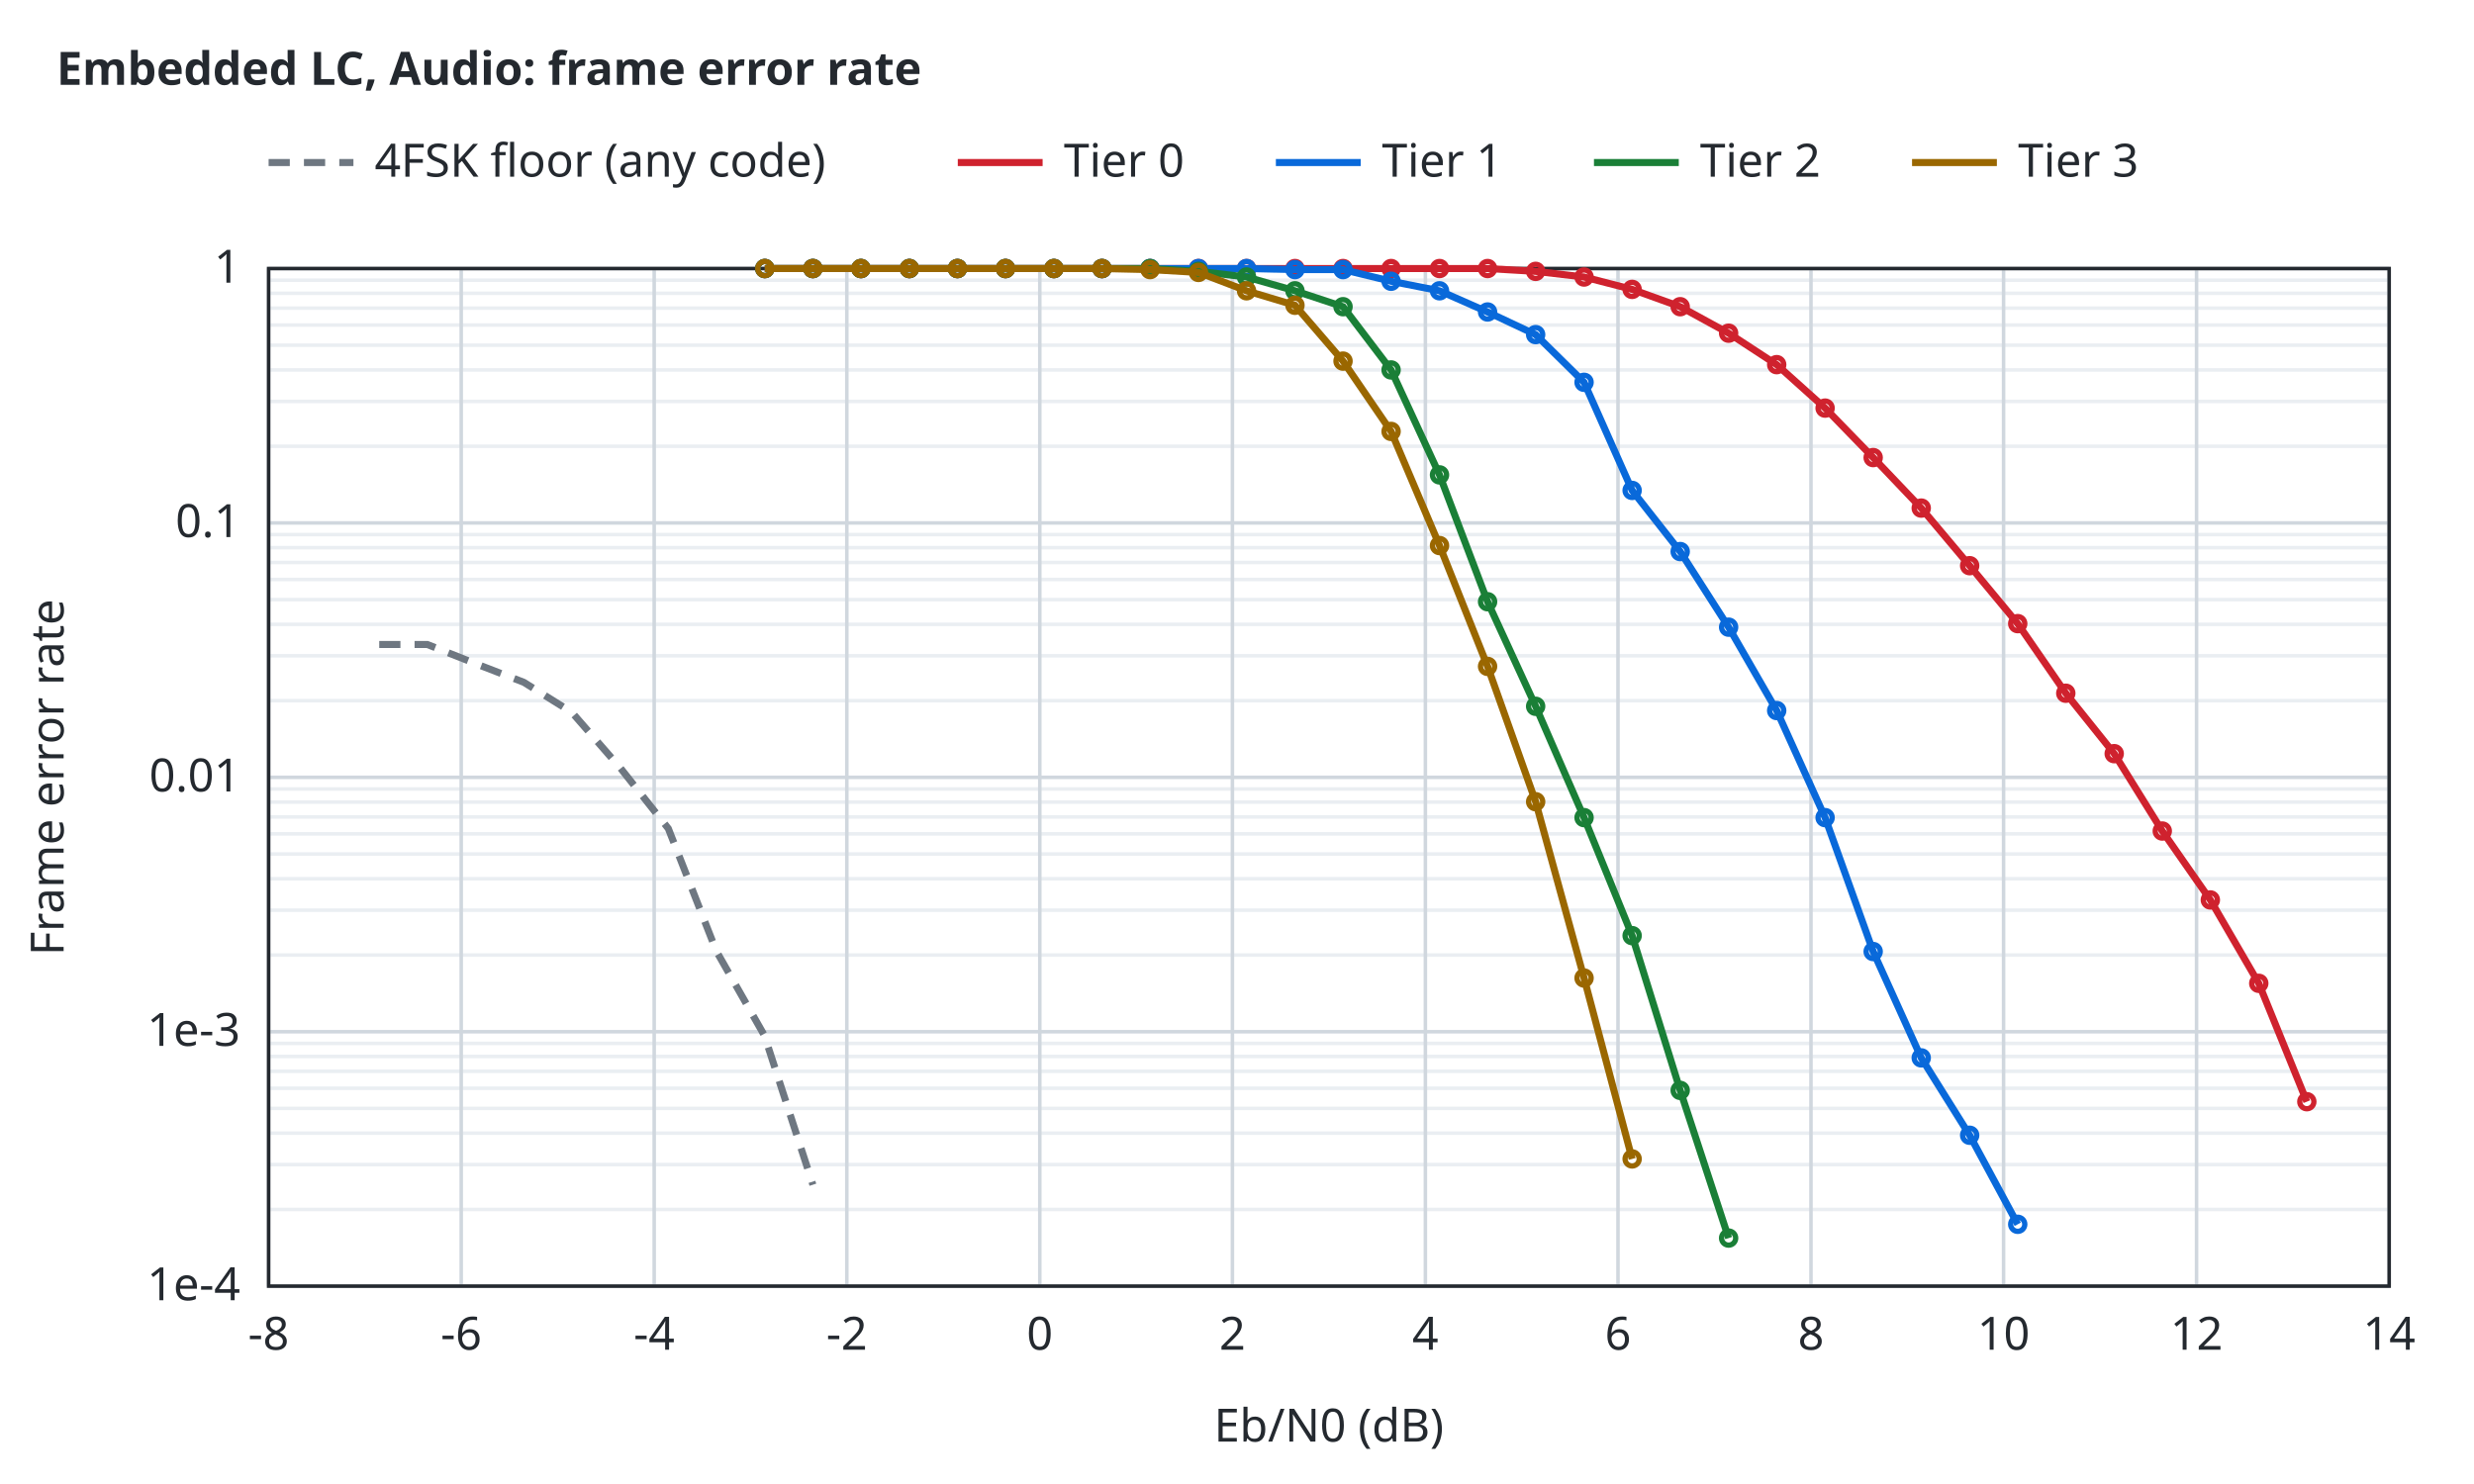
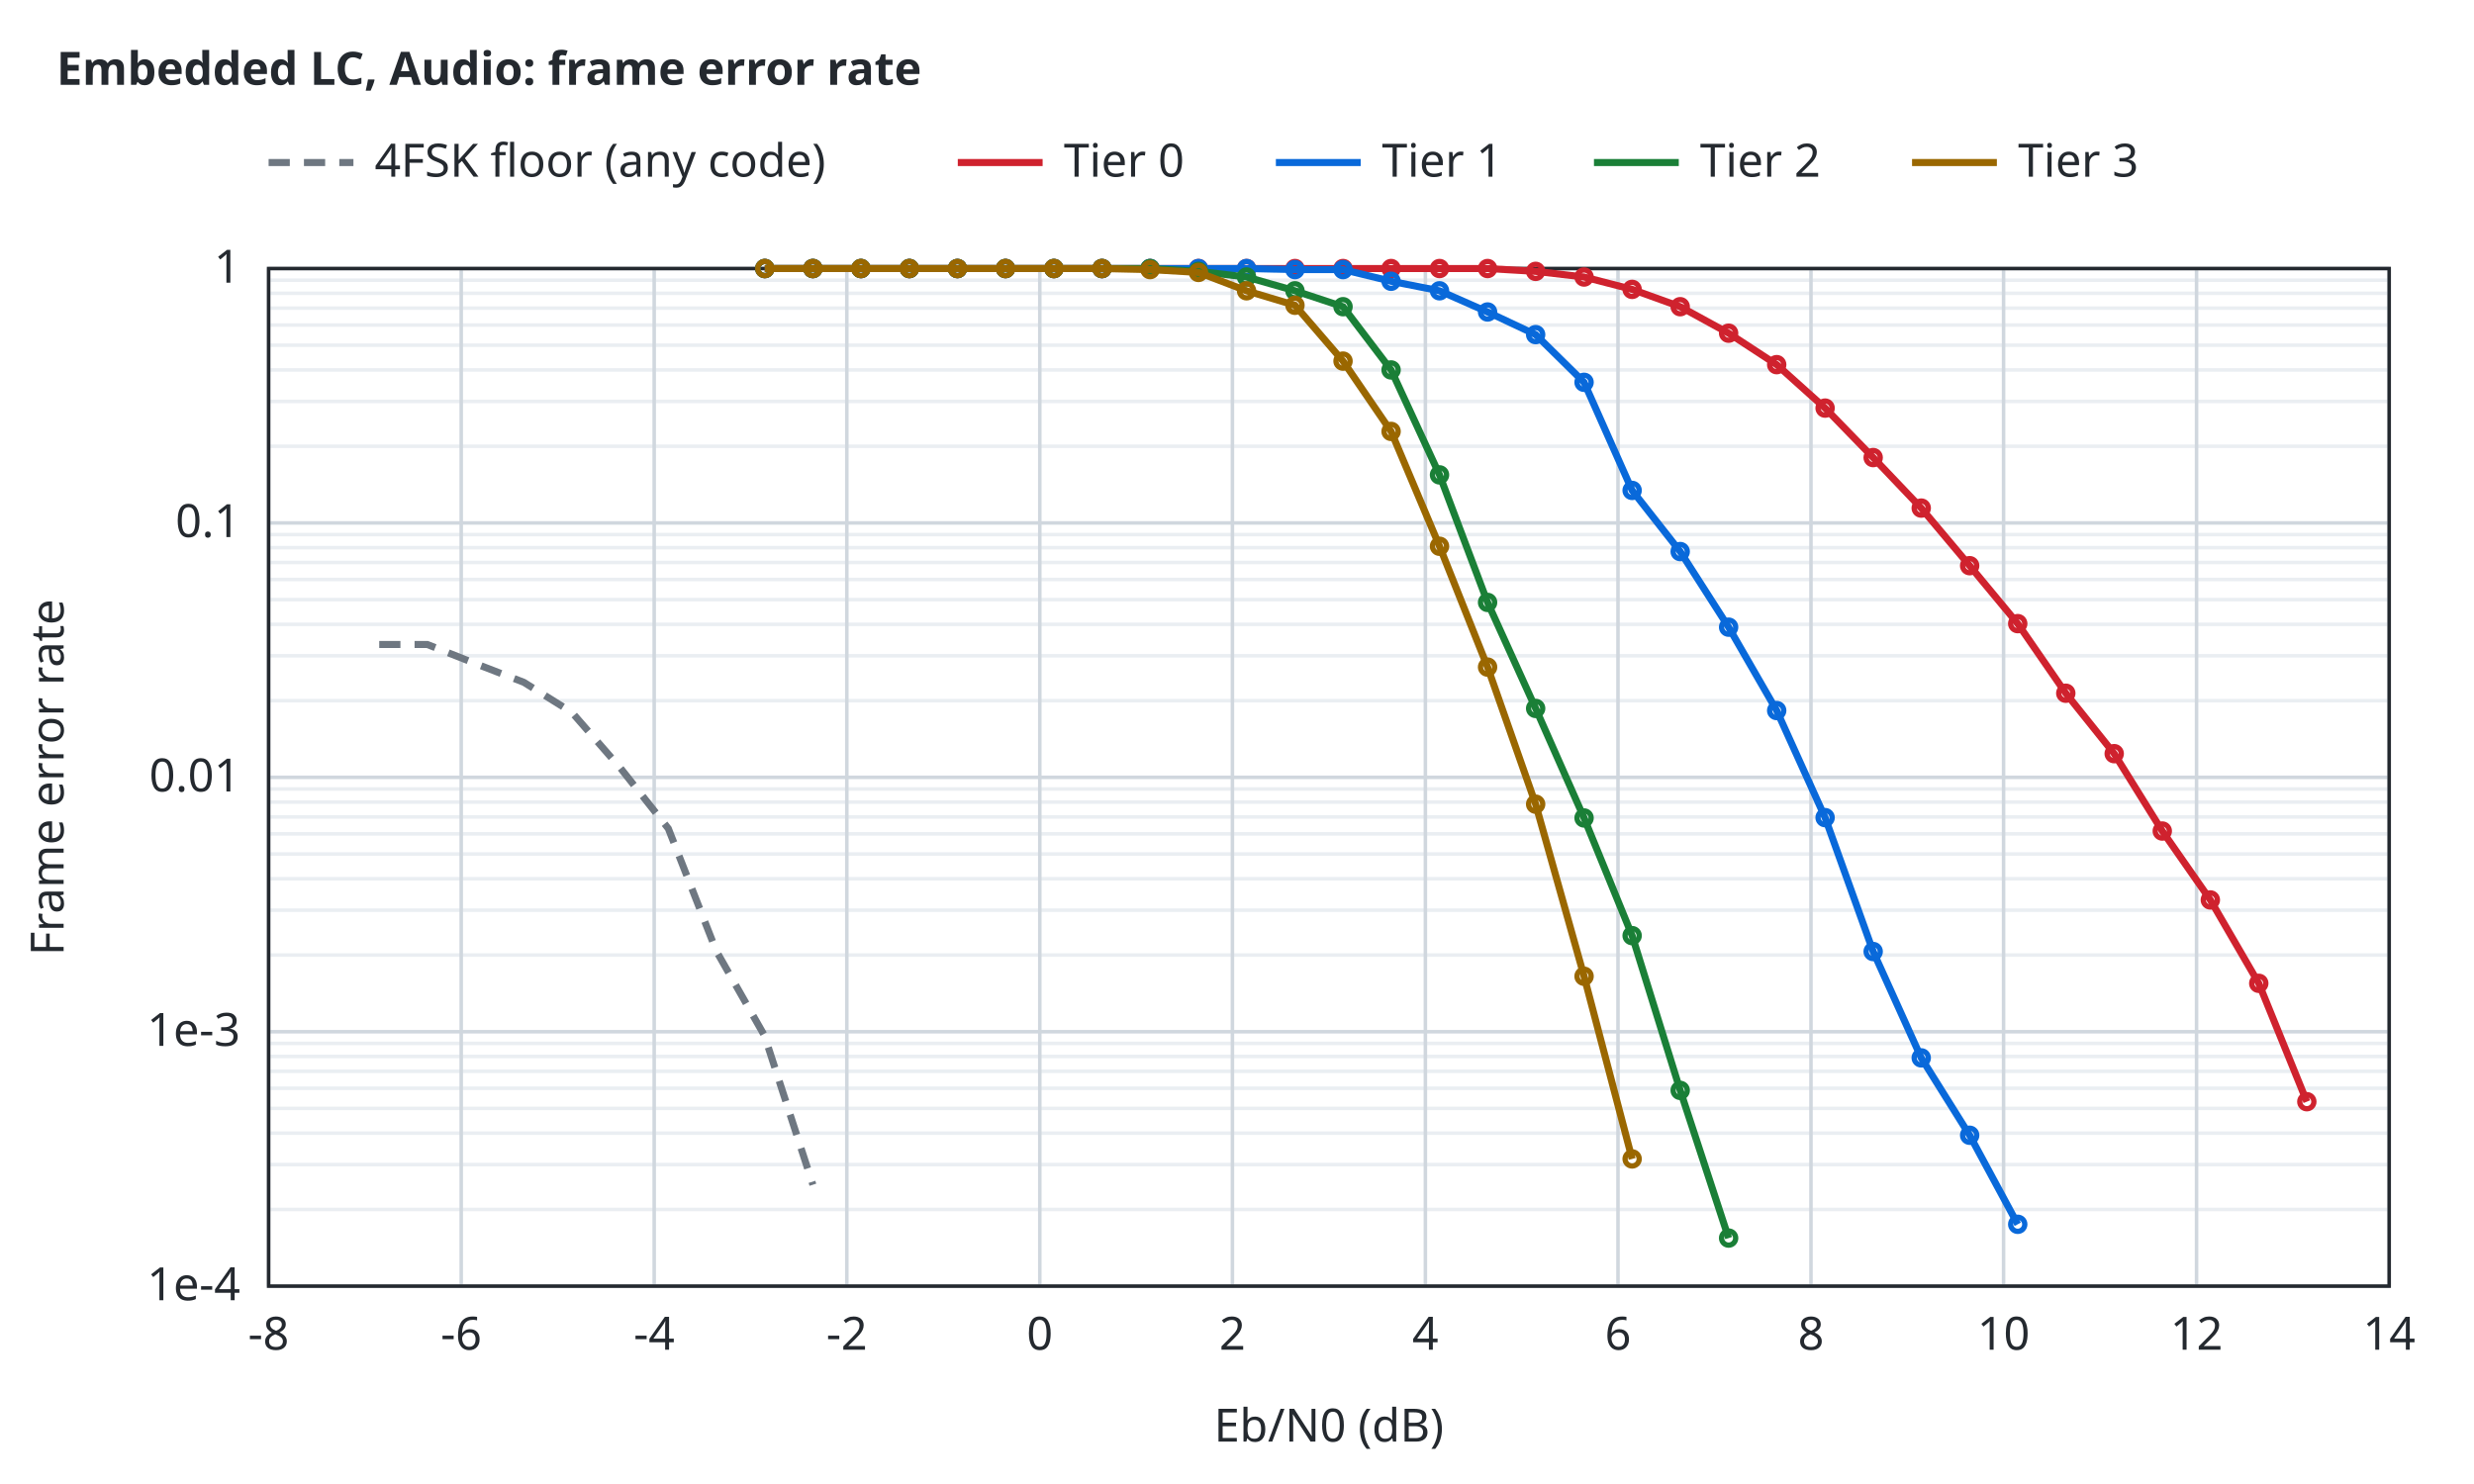
<svg xmlns="http://www.w3.org/2000/svg" width="700" height="420" viewBox="0 0 700 420">
  <style>text{font-family:sans-serif;font-size:13px;fill:#24292f}.t{font-weight:600}.bg{fill:#ffffff}.ax{stroke:#24292f;stroke-width:1;fill:none}.gr{stroke:#d0d7de;stroke-width:1}.mi{stroke:#eaeef2;stroke-width:1}.r0{stroke:#6e7781}.r1{stroke:#bc4c00}.r2{stroke:#8250df}.r3{stroke:#1b7c83}.r4{stroke:#9a6700}.s1{stroke:#cf222e}.s2{stroke:#0969da}.s3{stroke:#1a7f37}.s4{stroke:#9a6700}.q0{fill:#6e7781}.q1{fill:#bc4c00}.q2{fill:#8250df}.f1{fill:#cf222e}.f2{fill:#0969da}.f3{fill:#1a7f37}.f4{fill:#9a6700}.l{fill:none;stroke-width:2}.p{fill:none;stroke-width:1.5}.e{fill:none;stroke-width:1;stroke-opacity:.25}@media (prefers-color-scheme:dark){text{fill:#e6edf3}.bg{fill:#0d1117}.ax{stroke:#8b949e}.gr{stroke:#30363d}.mi{stroke:#21262d}.r0{stroke:#8b949e}.r1{stroke:#f0883e}.r2{stroke:#d2a8ff}.r3{stroke:#39c5cf}.r4{stroke:#d29922}.s1{stroke:#ff7b72}.s2{stroke:#58a6ff}.s3{stroke:#3fb950}.s4{stroke:#d29922}.q0{fill:#8b949e}.q1{fill:#f0883e}.q2{fill:#d2a8ff}.f1{fill:#ff7b72}.f2{fill:#58a6ff}.f3{fill:#3fb950}.f4{fill:#d29922}}</style>
  <rect class="bg" width="100%" height="100%" />
  <text class="t" x="16" y="24">Embedded LC, Audio: frame error rate</text>
  <line class="mi" x1="76.0" y1="342.3" x2="676.0" y2="342.3" />
  <line class="mi" x1="76.0" y1="329.6" x2="676.0" y2="329.6" />
  <line class="mi" x1="76.0" y1="320.7" x2="676.0" y2="320.7" />
  <line class="mi" x1="76.0" y1="313.7" x2="676.0" y2="313.7" />
  <line class="mi" x1="76.0" y1="308.0" x2="676.0" y2="308.0" />
  <line class="mi" x1="76.0" y1="303.2" x2="676.0" y2="303.2" />
  <line class="mi" x1="76.0" y1="299.0" x2="676.0" y2="299.0" />
  <line class="mi" x1="76.0" y1="295.3" x2="676.0" y2="295.3" />
  <line class="mi" x1="76.0" y1="270.3" x2="676.0" y2="270.3" />
  <line class="mi" x1="76.0" y1="257.6" x2="676.0" y2="257.6" />
  <line class="mi" x1="76.0" y1="248.7" x2="676.0" y2="248.7" />
  <line class="mi" x1="76.0" y1="241.7" x2="676.0" y2="241.7" />
  <line class="mi" x1="76.0" y1="236.0" x2="676.0" y2="236.0" />
  <line class="mi" x1="76.0" y1="231.2" x2="676.0" y2="231.2" />
  <line class="mi" x1="76.0" y1="227.0" x2="676.0" y2="227.0" />
  <line class="mi" x1="76.0" y1="223.3" x2="676.0" y2="223.3" />
  <line class="mi" x1="76.0" y1="198.3" x2="676.0" y2="198.3" />
  <line class="mi" x1="76.0" y1="185.6" x2="676.0" y2="185.6" />
  <line class="mi" x1="76.0" y1="176.7" x2="676.0" y2="176.7" />
  <line class="mi" x1="76.0" y1="169.7" x2="676.0" y2="169.7" />
  <line class="mi" x1="76.0" y1="164.0" x2="676.0" y2="164.0" />
  <line class="mi" x1="76.0" y1="159.2" x2="676.0" y2="159.2" />
  <line class="mi" x1="76.0" y1="155.0" x2="676.0" y2="155.0" />
  <line class="mi" x1="76.0" y1="151.3" x2="676.0" y2="151.3" />
  <line class="mi" x1="76.0" y1="126.3" x2="676.0" y2="126.3" />
  <line class="mi" x1="76.0" y1="113.6" x2="676.0" y2="113.6" />
  <line class="mi" x1="76.0" y1="104.7" x2="676.0" y2="104.7" />
  <line class="mi" x1="76.0" y1="97.7" x2="676.0" y2="97.7" />
  <line class="mi" x1="76.0" y1="92.0" x2="676.0" y2="92.0" />
  <line class="mi" x1="76.0" y1="87.2" x2="676.0" y2="87.2" />
  <line class="mi" x1="76.0" y1="83.0" x2="676.0" y2="83.0" />
  <line class="mi" x1="76.0" y1="79.3" x2="676.0" y2="79.3" />
  <line class="gr" x1="76.0" y1="364.0" x2="76.0" y2="76.0" />
  <text x="76.0" y="382.0" text-anchor="middle">-8</text>
  <line class="gr" x1="130.5" y1="364.0" x2="130.5" y2="76.0" />
  <text x="130.5" y="382.0" text-anchor="middle">-6</text>
  <line class="gr" x1="185.1" y1="364.0" x2="185.1" y2="76.0" />
  <text x="185.1" y="382.0" text-anchor="middle">-4</text>
  <line class="gr" x1="239.6" y1="364.0" x2="239.6" y2="76.0" />
  <text x="239.6" y="382.0" text-anchor="middle">-2</text>
  <line class="gr" x1="294.2" y1="364.0" x2="294.2" y2="76.0" />
  <text x="294.2" y="382.0" text-anchor="middle">0</text>
  <line class="gr" x1="348.7" y1="364.0" x2="348.7" y2="76.0" />
  <text x="348.7" y="382.0" text-anchor="middle">2</text>
  <line class="gr" x1="403.3" y1="364.0" x2="403.3" y2="76.0" />
  <text x="403.3" y="382.0" text-anchor="middle">4</text>
  <line class="gr" x1="457.8" y1="364.0" x2="457.8" y2="76.0" />
  <text x="457.8" y="382.0" text-anchor="middle">6</text>
  <line class="gr" x1="512.4" y1="364.0" x2="512.4" y2="76.0" />
  <text x="512.4" y="382.0" text-anchor="middle">8</text>
  <line class="gr" x1="566.9" y1="364.0" x2="566.9" y2="76.0" />
  <text x="566.9" y="382.0" text-anchor="middle">10</text>
  <line class="gr" x1="621.5" y1="364.0" x2="621.5" y2="76.0" />
  <text x="621.5" y="382.0" text-anchor="middle">12</text>
  <line class="gr" x1="676.0" y1="364.0" x2="676.0" y2="76.0" />
  <text x="676.0" y="382.0" text-anchor="middle">14</text>
  <line class="gr" x1="76.0" y1="364.0" x2="676.0" y2="364.0" />
  <text x="68.0" y="368.0" text-anchor="end">1e-4</text>
  <line class="gr" x1="76.0" y1="292.0" x2="676.0" y2="292.0" />
  <text x="68.0" y="296.0" text-anchor="end">1e-3</text>
  <line class="gr" x1="76.0" y1="220.0" x2="676.0" y2="220.0" />
  <text x="68.0" y="224.0" text-anchor="end">0.01</text>
  <line class="gr" x1="76.0" y1="148.0" x2="676.0" y2="148.0" />
  <text x="68.0" y="152.0" text-anchor="end">0.1</text>
  <line class="gr" x1="76.0" y1="76.0" x2="676.0" y2="76.0" />
  <text x="68.0" y="80.0" text-anchor="end">1</text>
  <rect class="ax" x="76.0" y="76.0" width="600.0" height="288.0" />
  <text x="376.0" y="408.0" text-anchor="middle">Eb/N0 (dB)</text>
  <text x="18" y="220.0" text-anchor="middle" transform="rotate(-90 18 220.0)">Frame error rate</text>
  <path class="l r0" stroke-dasharray="6 4" d="M107.3,182.4 L120.9,182.4 L134.5,187.8 L148.2,193.1 L161.8,201.6 L175.4,217.2 L189.1,234.5 L202.7,269.2 L216.3,293.1 L230.0,335.3" />
  <path class="l s1" d="M216.4,76.0 L230.0,76.0 L243.6,76.0 L257.3,76.0 L270.9,76.0 L284.5,76.0 L298.2,76.0 L311.8,76.0 L325.4,76.0 L339.1,76.0 L352.7,76.0 L366.4,76.0 L380.0,76.0 L393.6,76.0 L407.3,76.0 L420.9,76.0 L434.5,76.8 L448.2,78.4 L461.8,81.9 L475.4,86.8 L489.1,94.3 L502.7,103.2 L516.4,115.5 L530.0,129.5 L543.6,143.8 L557.3,160.1 L570.9,176.5 L584.5,196.2 L598.2,213.3 L611.8,235.2 L625.4,254.7 L639.1,278.3 L652.7,311.8" />
  <circle class="p s1" cx="216.4" cy="76.0" r="2" />
  <circle class="p s1" cx="230.0" cy="76.0" r="2" />
  <circle class="p s1" cx="243.6" cy="76.0" r="2" />
  <circle class="p s1" cx="257.3" cy="76.0" r="2" />
  <circle class="p s1" cx="270.9" cy="76.0" r="2" />
  <circle class="p s1" cx="284.5" cy="76.0" r="2" />
  <circle class="p s1" cx="298.2" cy="76.0" r="2" />
  <circle class="p s1" cx="311.8" cy="76.0" r="2" />
  <circle class="p s1" cx="325.4" cy="76.0" r="2" />
  <circle class="p s1" cx="339.1" cy="76.0" r="2" />
  <circle class="p s1" cx="352.7" cy="76.0" r="2" />
  <circle class="p s1" cx="366.4" cy="76.0" r="2" />
  <circle class="p s1" cx="380.0" cy="76.0" r="2" />
  <circle class="p s1" cx="393.6" cy="76.0" r="2" />
  <circle class="p s1" cx="407.3" cy="76.0" r="2" />
  <circle class="p s1" cx="420.9" cy="76.0" r="2" />
  <circle class="p s1" cx="434.5" cy="76.8" r="2" />
  <circle class="p s1" cx="448.2" cy="78.4" r="2" />
  <circle class="p s1" cx="461.8" cy="81.9" r="2" />
  <circle class="p s1" cx="475.4" cy="86.8" r="2" />
  <circle class="p s1" cx="489.1" cy="94.3" r="2" />
  <circle class="p s1" cx="502.7" cy="103.2" r="2" />
  <circle class="p s1" cx="516.4" cy="115.5" r="2" />
  <circle class="p s1" cx="530.0" cy="129.5" r="2" />
  <circle class="p s1" cx="543.6" cy="143.8" r="2" />
  <circle class="p s1" cx="557.3" cy="160.1" r="2" />
  <circle class="p s1" cx="570.9" cy="176.5" r="2" />
  <circle class="p s1" cx="584.5" cy="196.2" r="2" />
  <circle class="p s1" cx="598.2" cy="213.3" r="2" />
  <circle class="p s1" cx="611.8" cy="235.2" r="2" />
  <circle class="p s1" cx="625.4" cy="254.7" r="2" />
  <circle class="p s1" cx="639.1" cy="278.3" r="2" />
  <circle class="p s1" cx="652.7" cy="311.8" r="2" />
  <path class="l s2" d="M216.4,76.0 L230.0,76.0 L243.6,76.0 L257.3,76.0 L270.9,76.0 L284.5,76.0 L298.2,76.0 L311.8,76.0 L325.4,76.0 L339.1,76.0 L352.7,76.0 L366.4,76.3 L380.0,76.3 L393.6,79.6 L407.3,82.3 L420.9,88.3 L434.5,94.7 L448.2,108.2 L461.8,138.8 L475.4,156.1 L489.1,177.5 L502.7,201.1 L516.4,231.4 L530.0,269.3 L543.6,299.4 L557.3,321.3 L570.9,346.5" />
  <circle class="p s2" cx="216.4" cy="76.0" r="2" />
  <circle class="p s2" cx="230.0" cy="76.0" r="2" />
  <circle class="p s2" cx="243.6" cy="76.0" r="2" />
  <circle class="p s2" cx="257.3" cy="76.0" r="2" />
  <circle class="p s2" cx="270.9" cy="76.0" r="2" />
  <circle class="p s2" cx="284.5" cy="76.0" r="2" />
  <circle class="p s2" cx="298.2" cy="76.0" r="2" />
  <circle class="p s2" cx="311.8" cy="76.0" r="2" />
  <circle class="p s2" cx="325.4" cy="76.0" r="2" />
  <circle class="p s2" cx="339.1" cy="76.0" r="2" />
  <circle class="p s2" cx="352.7" cy="76.0" r="2" />
  <circle class="p s2" cx="366.4" cy="76.3" r="2" />
  <circle class="p s2" cx="380.0" cy="76.3" r="2" />
  <circle class="p s2" cx="393.6" cy="79.6" r="2" />
  <circle class="p s2" cx="407.3" cy="82.3" r="2" />
  <circle class="p s2" cx="420.9" cy="88.3" r="2" />
  <circle class="p s2" cx="434.5" cy="94.7" r="2" />
  <circle class="p s2" cx="448.2" cy="108.2" r="2" />
  <circle class="p s2" cx="461.8" cy="138.8" r="2" />
  <circle class="p s2" cx="475.4" cy="156.1" r="2" />
  <circle class="p s2" cx="489.1" cy="177.5" r="2" />
  <circle class="p s2" cx="502.7" cy="201.1" r="2" />
  <circle class="p s2" cx="516.4" cy="231.4" r="2" />
  <circle class="p s2" cx="530.0" cy="269.3" r="2" />
  <circle class="p s2" cx="543.6" cy="299.4" r="2" />
  <circle class="p s2" cx="557.3" cy="321.3" r="2" />
  <circle class="p s2" cx="570.9" cy="346.5" r="2" />
-   <path class="l s3" d="M216.4,76.0 L230.0,76.0 L243.6,76.0 L257.3,76.0 L270.9,76.0 L284.5,76.0 L298.2,76.0 L311.8,76.0 L325.4,76.0 L339.1,76.8 L352.7,78.4 L366.4,82.3 L380.0,86.8 L393.6,104.7 L407.3,134.4 L420.9,170.3 L434.5,199.9 L448.2,231.4 L461.8,264.8 L475.4,308.6 L489.1,350.4" />
+   <path class="l s3" d="M216.4,76.0 L230.0,76.0 L243.6,76.0 L257.3,76.0 L270.9,76.0 L284.5,76.0 L298.2,76.0 L311.8,76.0 L325.4,76.0 L339.1,76.8 L352.7,78.4 L366.4,82.3 L380.0,86.8 L393.6,104.7 L407.3,134.4 L420.9,170.5 L434.5,200.5 L448.2,231.5 L461.8,264.8 L475.4,308.6 L489.1,350.4" />
  <circle class="p s3" cx="216.4" cy="76.0" r="2" />
  <circle class="p s3" cx="230.0" cy="76.0" r="2" />
  <circle class="p s3" cx="243.6" cy="76.0" r="2" />
  <circle class="p s3" cx="257.3" cy="76.0" r="2" />
  <circle class="p s3" cx="270.9" cy="76.0" r="2" />
  <circle class="p s3" cx="284.5" cy="76.0" r="2" />
  <circle class="p s3" cx="298.2" cy="76.0" r="2" />
  <circle class="p s3" cx="311.8" cy="76.0" r="2" />
  <circle class="p s3" cx="325.4" cy="76.0" r="2" />
  <circle class="p s3" cx="339.1" cy="76.8" r="2" />
  <circle class="p s3" cx="352.7" cy="78.4" r="2" />
  <circle class="p s3" cx="366.4" cy="82.3" r="2" />
  <circle class="p s3" cx="380.0" cy="86.8" r="2" />
  <circle class="p s3" cx="393.6" cy="104.7" r="2" />
  <circle class="p s3" cx="407.3" cy="134.4" r="2" />
-   <circle class="p s3" cx="420.9" cy="170.3" r="2" />
-   <circle class="p s3" cx="434.5" cy="199.9" r="2" />
-   <circle class="p s3" cx="448.2" cy="231.4" r="2" />
+   <circle class="p s3" cx="420.9" cy="170.5" r="2" />
+   <circle class="p s3" cx="434.5" cy="200.5" r="2" />
+   <circle class="p s3" cx="448.2" cy="231.5" r="2" />
  <circle class="p s3" cx="461.8" cy="264.8" r="2" />
  <circle class="p s3" cx="475.4" cy="308.6" r="2" />
  <circle class="p s3" cx="489.1" cy="350.4" r="2" />
-   <path class="l s4" d="M216.4,76.0 L230.0,76.0 L243.6,76.0 L257.3,76.0 L270.9,76.0 L284.5,76.0 L298.2,76.0 L311.8,76.0 L325.4,76.3 L339.1,77.1 L352.7,82.3 L366.4,86.4 L380.0,102.2 L393.6,122.1 L407.3,154.4 L420.9,188.6 L434.5,226.9 L448.2,276.8 L461.8,328.0" />
+   <path class="l s4" d="M216.4,76.0 L230.0,76.0 L243.6,76.0 L257.3,76.0 L270.9,76.0 L284.5,76.0 L298.2,76.0 L311.8,76.0 L325.4,76.3 L339.1,77.1 L352.7,82.3 L366.4,86.4 L380.0,102.2 L393.6,122.1 L407.3,154.6 L420.9,188.8 L434.5,227.6 L448.2,276.3 L461.8,328.0" />
  <circle class="p s4" cx="216.4" cy="76.0" r="2" />
  <circle class="p s4" cx="230.0" cy="76.0" r="2" />
  <circle class="p s4" cx="243.6" cy="76.0" r="2" />
  <circle class="p s4" cx="257.3" cy="76.0" r="2" />
  <circle class="p s4" cx="270.9" cy="76.0" r="2" />
  <circle class="p s4" cx="284.5" cy="76.0" r="2" />
  <circle class="p s4" cx="298.2" cy="76.0" r="2" />
  <circle class="p s4" cx="311.8" cy="76.0" r="2" />
  <circle class="p s4" cx="325.4" cy="76.3" r="2" />
  <circle class="p s4" cx="339.1" cy="77.1" r="2" />
  <circle class="p s4" cx="352.7" cy="82.3" r="2" />
  <circle class="p s4" cx="366.4" cy="86.4" r="2" />
  <circle class="p s4" cx="380.0" cy="102.2" r="2" />
  <circle class="p s4" cx="393.6" cy="122.1" r="2" />
-   <circle class="p s4" cx="407.3" cy="154.4" r="2" />
-   <circle class="p s4" cx="420.9" cy="188.6" r="2" />
-   <circle class="p s4" cx="434.5" cy="226.9" r="2" />
-   <circle class="p s4" cx="448.2" cy="276.8" r="2" />
+   <circle class="p s4" cx="407.3" cy="154.6" r="2" />
+   <circle class="p s4" cx="420.9" cy="188.8" r="2" />
+   <circle class="p s4" cx="434.5" cy="227.6" r="2" />
+   <circle class="p s4" cx="448.2" cy="276.3" r="2" />
  <circle class="p s4" cx="461.8" cy="328.0" r="2" />
  <line class="l r0" stroke-dasharray="6 4" x1="76.0" y1="46.0" x2="100.0" y2="46.0" />
  <text x="106.0" y="50.0">4FSK floor (any code)</text>
  <line class="l s1" x1="271.0" y1="46.0" x2="295.0" y2="46.0" />
  <text x="301.0" y="50.0">Tier 0</text>
  <line class="l s2" x1="361.0" y1="46.0" x2="385.0" y2="46.0" />
  <text x="391.0" y="50.0">Tier 1</text>
  <line class="l s3" x1="451.0" y1="46.0" x2="475.0" y2="46.0" />
  <text x="481.0" y="50.0">Tier 2</text>
  <line class="l s4" x1="541.0" y1="46.0" x2="565.0" y2="46.0" />
  <text x="571.0" y="50.0">Tier 3</text>
</svg>
